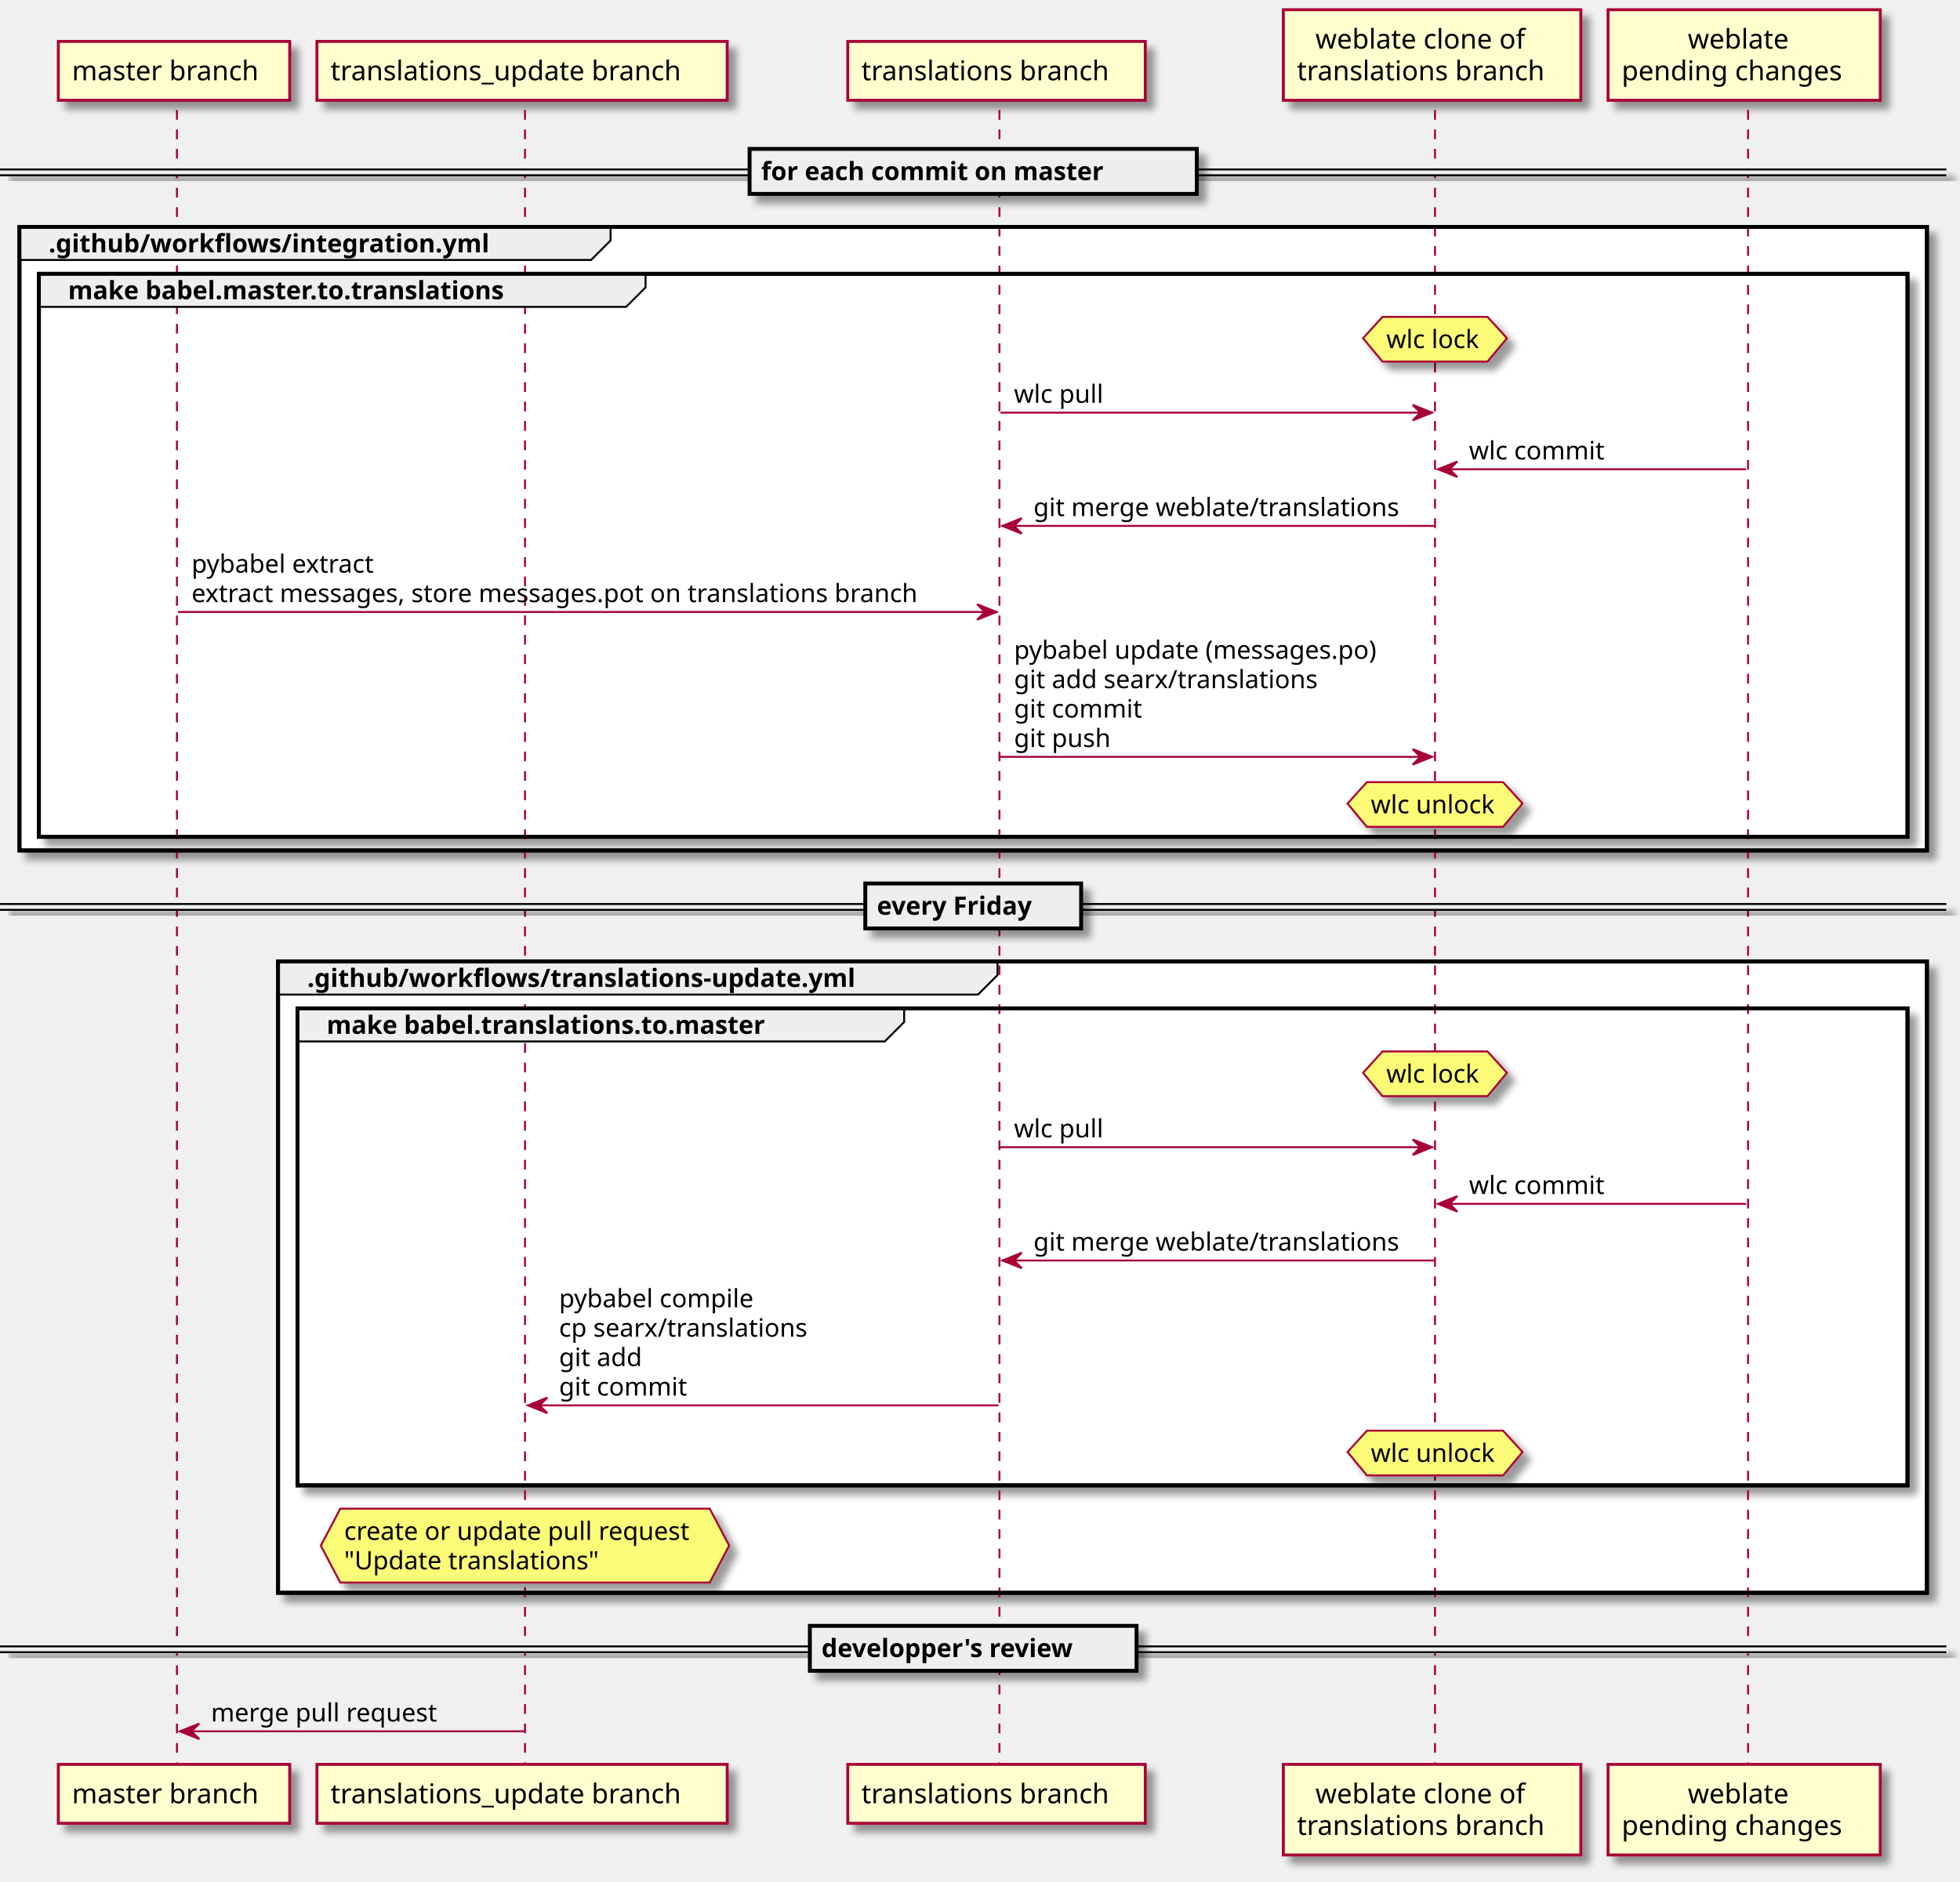
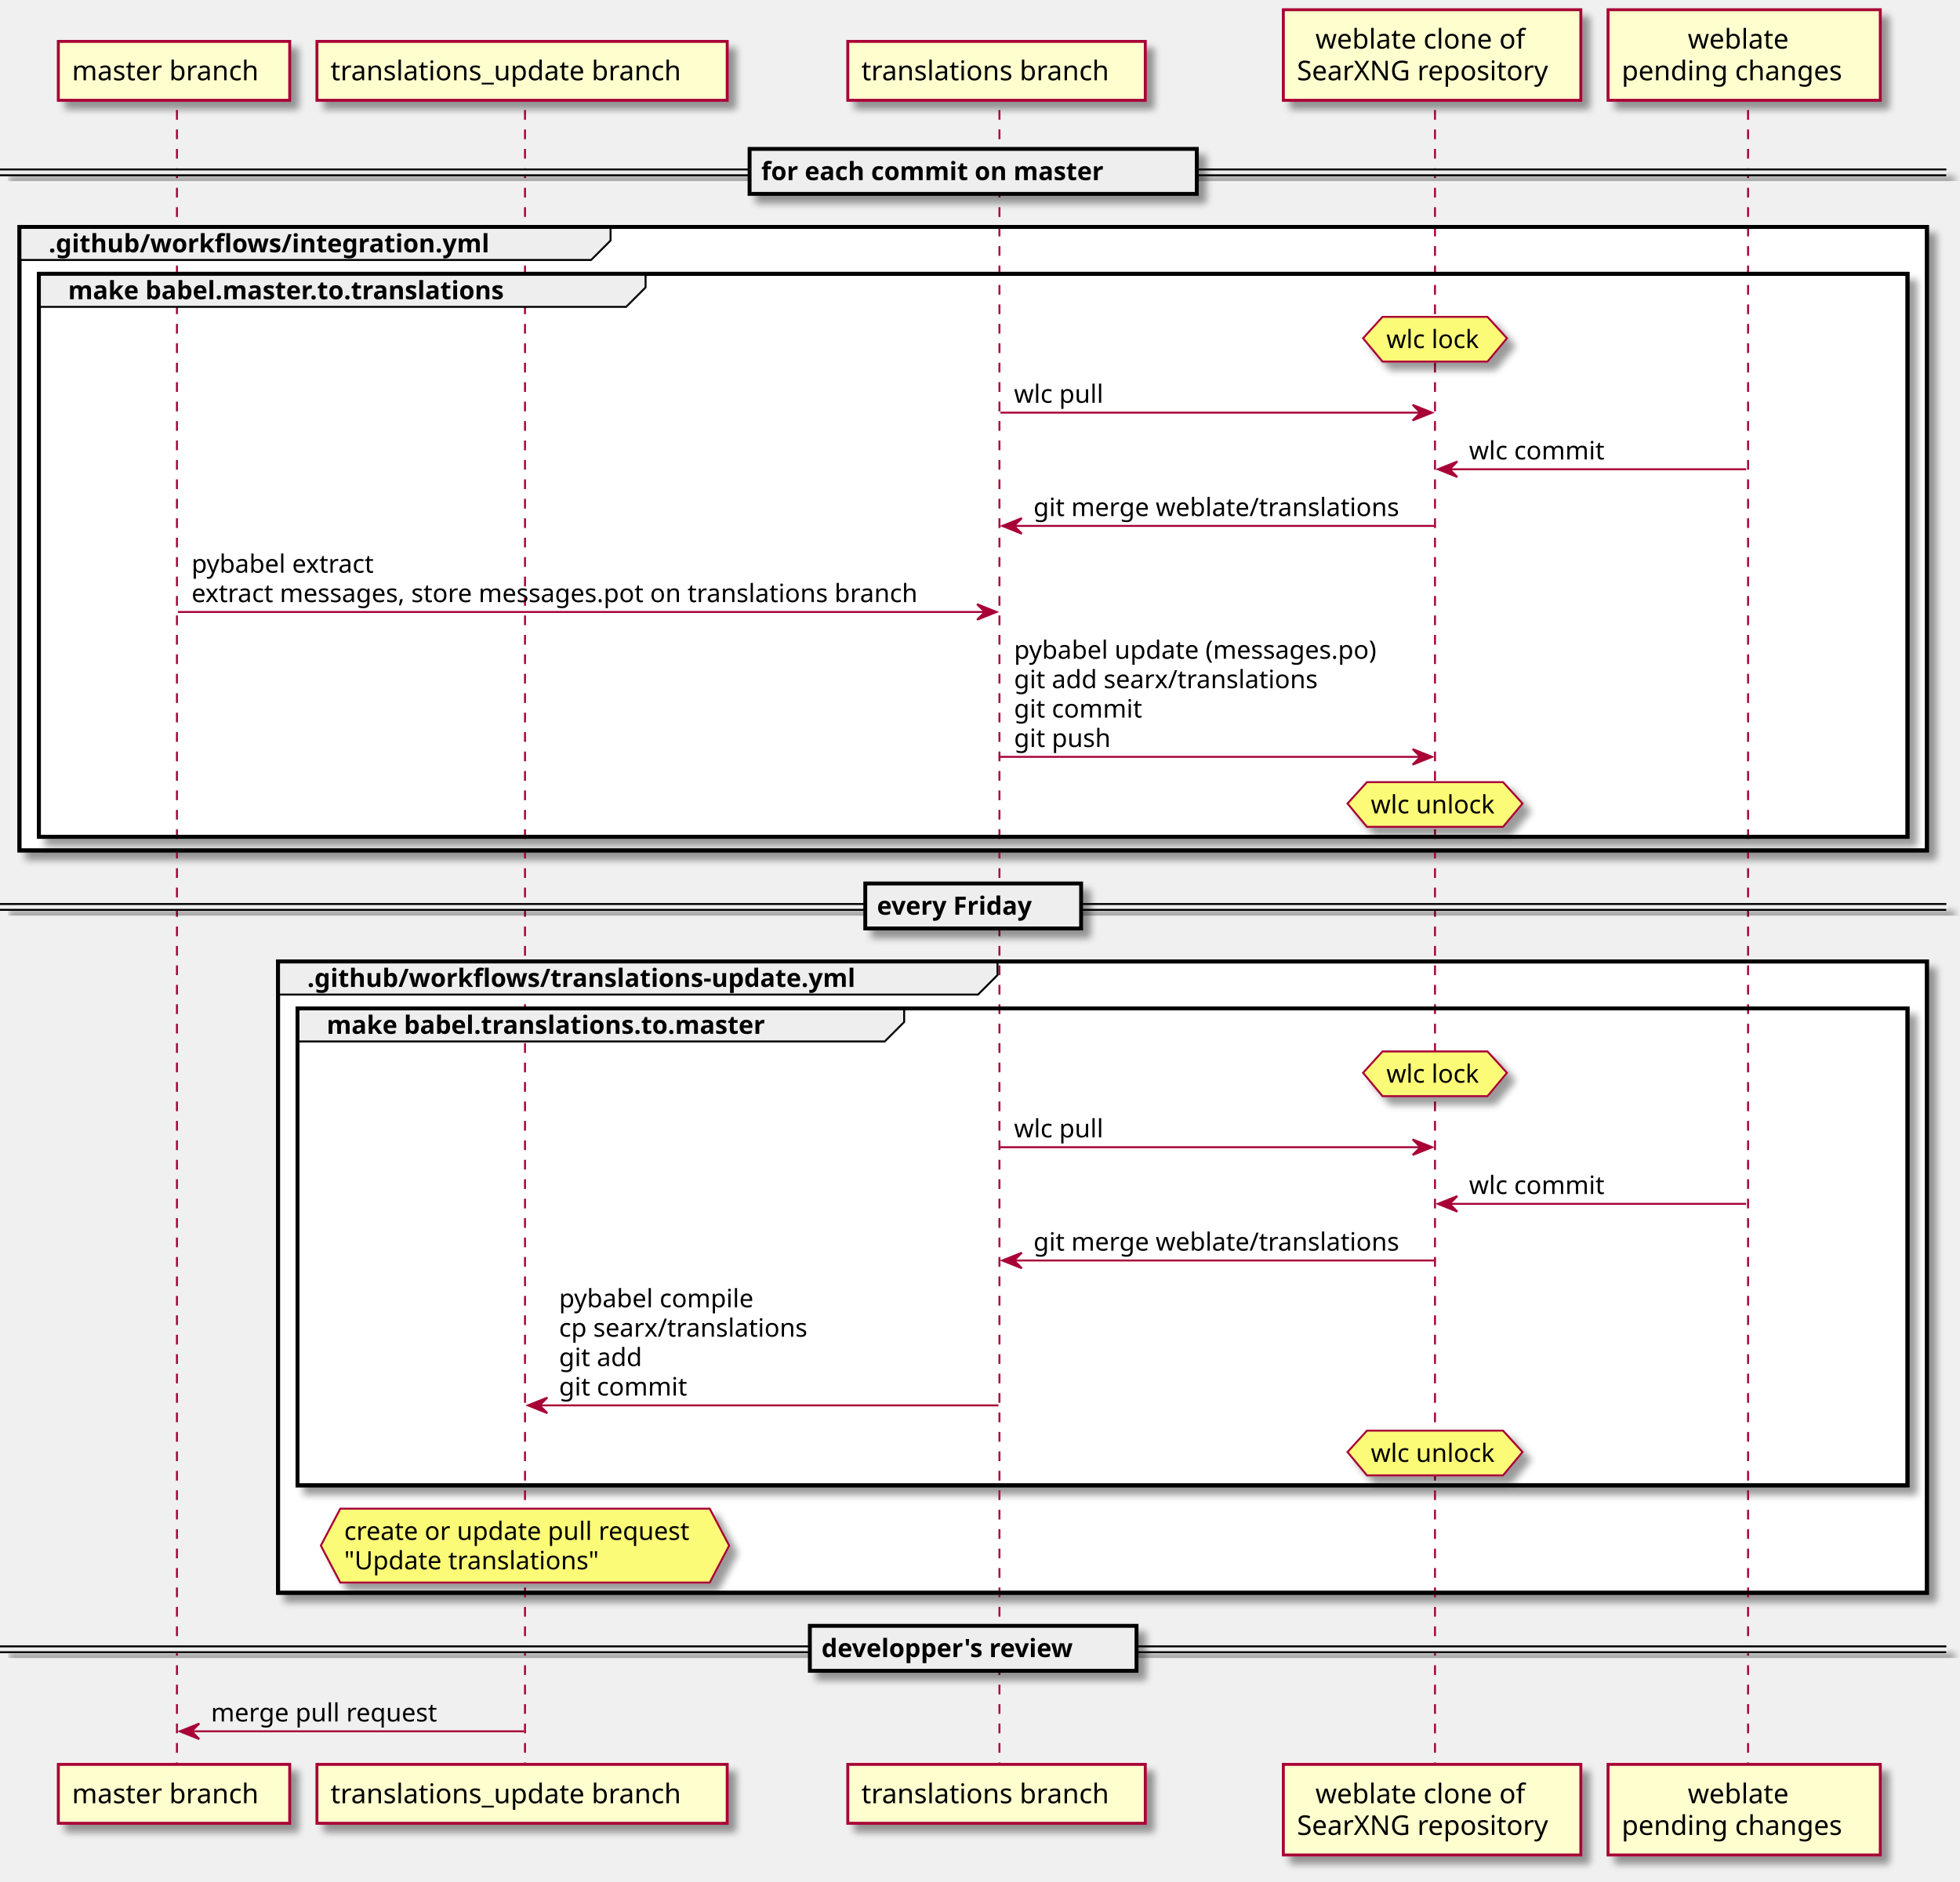
<svg xmlns="http://www.w3.org/2000/svg" contentScriptType="application/ecmascript" contentStyleType="text/css" height="968px" preserveAspectRatio="none" style="width:1008px;height:968px;background:#FFFFFF;" version="1.1" viewBox="0 0 1008 968" width="1008px" zoomAndPan="magnify">
  <defs>
    <filter height="300%" id="fwj4fqzvak25j" width="300%" x="-1" y="-1">
      <feGaussianBlur result="blurOut" stdDeviation="2.0" />
      <feColorMatrix in="blurOut" result="blurOut2" type="matrix" values="0 0 0 0 0 0 0 0 0 0 0 0 0 0 0 0 0 0 .4 0" />
      <feOffset dx="4.0" dy="4.0" in="blurOut2" result="blurOut3" />
      <feBlend in="SourceGraphic" in2="blurOut3" mode="normal" />
    </filter>
  </defs>
  <g>
    <rect fill="#FFFFFF" filter="url(#fwj4fqzvak25j)" height="320.727" style="stroke:#000000;stroke-width:2.0;" width="981" x="10" y="116.727" />
    <rect fill="#FFFFFF" filter="url(#fwj4fqzvak25j)" height="289.594" style="stroke:#000000;stroke-width:2.0;" width="961" x="20" y="140.859" />
    <rect fill="#FFFFFF" filter="url(#fwj4fqzvak25j)" height="324.727" style="stroke:#000000;stroke-width:2.0;" width="848" x="143" y="494.586" />
    <rect fill="#FFFFFF" filter="url(#fwj4fqzvak25j)" height="245.328" style="stroke:#000000;stroke-width:2.0;" width="828" x="153" y="518.719" />
    <line style="stroke:#A80036;stroke-width:1.0;stroke-dasharray:5.0,5.0;" x1="91" x2="91" y1="56.594" y2="908.578" />
    <line style="stroke:#A80036;stroke-width:1.0;stroke-dasharray:5.0,5.0;" x1="270" x2="270" y1="56.594" y2="908.578" />
    <line style="stroke:#A80036;stroke-width:1.0;stroke-dasharray:5.0,5.0;" x1="514" x2="514" y1="56.594" y2="908.578" />
    <line style="stroke:#A80036;stroke-width:1.0;stroke-dasharray:5.0,5.0;" x1="738" x2="738" y1="56.594" y2="908.578" />
    <line style="stroke:#A80036;stroke-width:1.0;stroke-dasharray:5.0,5.0;" x1="899" x2="899" y1="56.594" y2="908.578" />
    <rect fill="#FEFECE" filter="url(#fwj4fqzvak25j)" height="30.297" style="stroke:#A80036;stroke-width:1.5;" width="119" x="30" y="21.297" />
    <text fill="#000000" font-family="sans-serif" font-size="14" lengthAdjust="spacing" textLength="105" x="37" y="41.292">master branch</text>
    <rect fill="#FEFECE" filter="url(#fwj4fqzvak25j)" height="30.297" style="stroke:#A80036;stroke-width:1.5;" width="119" x="30" y="907.578" />
    <text fill="#000000" font-family="sans-serif" font-size="14" lengthAdjust="spacing" textLength="105" x="37" y="927.573">master branch</text>
    <rect fill="#FEFECE" filter="url(#fwj4fqzvak25j)" height="30.297" style="stroke:#A80036;stroke-width:1.5;" width="211" x="163" y="21.297" />
    <text fill="#000000" font-family="sans-serif" font-size="14" lengthAdjust="spacing" textLength="197" x="170" y="41.292">translations_update branch</text>
    <rect fill="#FEFECE" filter="url(#fwj4fqzvak25j)" height="30.297" style="stroke:#A80036;stroke-width:1.5;" width="211" x="163" y="907.578" />
    <text fill="#000000" font-family="sans-serif" font-size="14" lengthAdjust="spacing" textLength="197" x="170" y="927.573">translations_update branch</text>
    <rect fill="#FEFECE" filter="url(#fwj4fqzvak25j)" height="30.297" style="stroke:#A80036;stroke-width:1.5;" width="153" x="436" y="21.297" />
    <text fill="#000000" font-family="sans-serif" font-size="14" lengthAdjust="spacing" textLength="139" x="443" y="41.292">translations branch</text>
    <rect fill="#FEFECE" filter="url(#fwj4fqzvak25j)" height="30.297" style="stroke:#A80036;stroke-width:1.5;" width="153" x="436" y="907.578" />
    <text fill="#000000" font-family="sans-serif" font-size="14" lengthAdjust="spacing" textLength="139" x="443" y="927.573">translations branch</text>
    <rect fill="#FEFECE" filter="url(#fwj4fqzvak25j)" height="46.594" style="stroke:#A80036;stroke-width:1.5;" width="153" x="660" y="5" />
    <text fill="#000000" font-family="sans-serif" font-size="14" lengthAdjust="spacing" textLength="120" x="676.5" y="24.995">weblate clone of</text>
-     <text fill="#000000" font-family="sans-serif" font-size="14" lengthAdjust="spacing" textLength="139" x="667" y="41.292">translations branch</text>
+     <text fill="#000000" font-family="sans-serif" font-size="14" lengthAdjust="spacing" textLength="139" x="667" y="41.292">SearXNG repository</text>
    <rect fill="#FEFECE" filter="url(#fwj4fqzvak25j)" height="46.594" style="stroke:#A80036;stroke-width:1.5;" width="153" x="660" y="907.578" />
    <text fill="#000000" font-family="sans-serif" font-size="14" lengthAdjust="spacing" textLength="120" x="676.5" y="927.573">weblate clone of</text>
-     <text fill="#000000" font-family="sans-serif" font-size="14" lengthAdjust="spacing" textLength="139" x="667" y="943.87">translations branch</text>
+     <text fill="#000000" font-family="sans-serif" font-size="14" lengthAdjust="spacing" textLength="139" x="667" y="943.87">SearXNG repository</text>
    <rect fill="#FEFECE" filter="url(#fwj4fqzvak25j)" height="46.594" style="stroke:#A80036;stroke-width:1.5;" width="140" x="827" y="5" />
    <text fill="#000000" font-family="sans-serif" font-size="14" lengthAdjust="spacing" textLength="58" x="868" y="24.995">weblate</text>
    <text fill="#000000" font-family="sans-serif" font-size="14" lengthAdjust="spacing" textLength="122" x="834" y="41.292">pending changes</text>
    <rect fill="#FEFECE" filter="url(#fwj4fqzvak25j)" height="46.594" style="stroke:#A80036;stroke-width:1.5;" width="140" x="827" y="907.578" />
    <text fill="#000000" font-family="sans-serif" font-size="14" lengthAdjust="spacing" textLength="58" x="868" y="927.573">weblate</text>
    <text fill="#000000" font-family="sans-serif" font-size="14" lengthAdjust="spacing" textLength="122" x="834" y="943.87">pending changes</text>
    <rect fill="#EEEEEE" filter="url(#fwj4fqzvak25j)" height="3" style="stroke:#EEEEEE;stroke-width:1.0;" width="1001" x="0" y="87.16" />
    <line style="stroke:#000000;stroke-width:1.0;" x1="0" x2="1001" y1="87.16" y2="87.16" />
    <line style="stroke:#000000;stroke-width:1.0;" x1="0" x2="1001" y1="90.16" y2="90.16" />
    <rect fill="#EEEEEE" filter="url(#fwj4fqzvak25j)" height="23.133" style="stroke:#000000;stroke-width:2.0;" width="230" x="385.5" y="76.594" />
    <text fill="#000000" font-family="sans-serif" font-size="13" font-weight="bold" lengthAdjust="spacing" textLength="211" x="391.5" y="92.661">for each commit on master</text>
    <path d="M10,116.727 L314,116.727 L314,123.727 L304,133.727 L10,133.727 L10,116.727 " fill="#EEEEEE" style="stroke:#000000;stroke-width:1.0;" />
    <rect fill="none" height="320.727" style="stroke:#000000;stroke-width:2.0;" width="981" x="10" y="116.727" />
    <text fill="#000000" font-family="sans-serif" font-size="13" font-weight="bold" lengthAdjust="spacing" textLength="259" x="25" y="129.793">.github/workflows/integration.yml</text>
    <path d="M20,140.859 L332,140.859 L332,147.859 L322,157.859 L20,157.859 L20,140.859 " fill="#EEEEEE" style="stroke:#000000;stroke-width:1.0;" />
    <rect fill="none" height="289.594" style="stroke:#000000;stroke-width:2.0;" width="961" x="20" y="140.859" />
    <text fill="#000000" font-family="sans-serif" font-size="13" font-weight="bold" lengthAdjust="spacing" textLength="267" x="35" y="153.926">make babel.master.to.translations</text>
    <polygon fill="#FBFB77" filter="url(#fwj4fqzvak25j)" points="711,162.992,765,162.992,775,173.992,765,185.992,711,185.992,701,173.992,711,162.992" style="stroke:#A80036;stroke-width:1.0;" />
    <text fill="#000000" font-family="sans-serif" font-size="13" lengthAdjust="spacing" textLength="50" x="713" y="179.059">wlc lock</text>
    <polygon fill="#A80036" points="726.5,208.258,736.5,212.258,726.5,216.258,730.5,212.258" style="stroke:#A80036;stroke-width:1.0;" />
    <line style="stroke:#A80036;stroke-width:1.0;" x1="514.5" x2="732.5" y1="212.258" y2="212.258" />
    <text fill="#000000" font-family="sans-serif" font-size="13" lengthAdjust="spacing" textLength="47" x="521.5" y="207.192">wlc pull</text>
    <polygon fill="#A80036" points="749.5,237.391,739.5,241.391,749.5,245.391,745.5,241.391" style="stroke:#A80036;stroke-width:1.0;" />
    <line style="stroke:#A80036;stroke-width:1.0;" x1="743.5" x2="898" y1="241.391" y2="241.391" />
    <text fill="#000000" font-family="sans-serif" font-size="13" lengthAdjust="spacing" textLength="74" x="755.5" y="236.325">wlc commit</text>
    <polygon fill="#A80036" points="525.5,266.523,515.5,270.523,525.5,274.523,521.5,270.523" style="stroke:#A80036;stroke-width:1.0;" />
    <line style="stroke:#A80036;stroke-width:1.0;" x1="519.5" x2="737.5" y1="270.523" y2="270.523" />
    <text fill="#000000" font-family="sans-serif" font-size="13" lengthAdjust="spacing" textLength="196" x="531.5" y="265.457">git merge weblate/translations</text>
    <polygon fill="#A80036" points="502.5,310.789,512.5,314.789,502.5,318.789,506.5,314.789" style="stroke:#A80036;stroke-width:1.0;" />
    <line style="stroke:#A80036;stroke-width:1.0;" x1="91.5" x2="508.5" y1="314.789" y2="314.789" />
    <text fill="#000000" font-family="sans-serif" font-size="13" lengthAdjust="spacing" textLength="101" x="98.5" y="294.59">pybabel extract</text>
    <text fill="#000000" font-family="sans-serif" font-size="13" lengthAdjust="spacing" textLength="399" x="98.5" y="309.723">extract messages, store messages.pot on translations branch</text>
    <polygon fill="#A80036" points="726.5,385.32,736.5,389.32,726.5,393.32,730.5,389.32" style="stroke:#A80036;stroke-width:1.0;" />
    <line style="stroke:#A80036;stroke-width:1.0;" x1="514.5" x2="732.5" y1="389.32" y2="389.32" />
    <text fill="#000000" font-family="sans-serif" font-size="13" lengthAdjust="spacing" textLength="200" x="521.5" y="338.856">pybabel update (messages.po)</text>
    <text fill="#000000" font-family="sans-serif" font-size="13" lengthAdjust="spacing" textLength="163" x="521.5" y="353.989">git add searx/translations</text>
    <text fill="#000000" font-family="sans-serif" font-size="13" lengthAdjust="spacing" textLength="69" x="521.5" y="369.122">git commit</text>
    <text fill="#000000" font-family="sans-serif" font-size="13" lengthAdjust="spacing" textLength="51" x="521.5" y="384.254">git push</text>
    <polygon fill="#FBFB77" filter="url(#fwj4fqzvak25j)" points="703,402.32,773,402.32,783,413.32,773,425.32,703,425.32,693,413.32,703,402.32" style="stroke:#A80036;stroke-width:1.0;" />
    <text fill="#000000" font-family="sans-serif" font-size="13" lengthAdjust="spacing" textLength="66" x="705" y="418.387">wlc unlock</text>
    <rect fill="#EEEEEE" filter="url(#fwj4fqzvak25j)" height="3" style="stroke:#EEEEEE;stroke-width:1.0;" width="1001" x="0" y="465.019" />
    <line style="stroke:#000000;stroke-width:1.0;" x1="0" x2="1001" y1="465.019" y2="465.019" />
    <line style="stroke:#000000;stroke-width:1.0;" x1="0" x2="1001" y1="468.019" y2="468.019" />
    <rect fill="#EEEEEE" filter="url(#fwj4fqzvak25j)" height="23.133" style="stroke:#000000;stroke-width:2.0;" width="111" x="445" y="454.453" />
    <text fill="#000000" font-family="sans-serif" font-size="13" font-weight="bold" lengthAdjust="spacing" textLength="92" x="451" y="470.52">every Friday</text>
    <path d="M143,494.586 L513,494.586 L513,501.586 L503,511.586 L143,511.586 L143,494.586 " fill="#EEEEEE" style="stroke:#000000;stroke-width:1.0;" />
    <rect fill="none" height="324.727" style="stroke:#000000;stroke-width:2.0;" width="848" x="143" y="494.586" />
    <text fill="#000000" font-family="sans-serif" font-size="13" font-weight="bold" lengthAdjust="spacing" textLength="325" x="158" y="507.653">.github/workflows/translations-update.yml</text>
    <path d="M153,518.719 L465,518.719 L465,525.719 L455,535.719 L153,535.719 L153,518.719 " fill="#EEEEEE" style="stroke:#000000;stroke-width:1.0;" />
    <rect fill="none" height="245.328" style="stroke:#000000;stroke-width:2.0;" width="828" x="153" y="518.719" />
    <text fill="#000000" font-family="sans-serif" font-size="13" font-weight="bold" lengthAdjust="spacing" textLength="267" x="168" y="531.786">make babel.translations.to.master</text>
    <polygon fill="#FBFB77" filter="url(#fwj4fqzvak25j)" points="711,540.852,765,540.852,775,551.852,765,563.852,711,563.852,701,551.852,711,540.852" style="stroke:#A80036;stroke-width:1.0;" />
    <text fill="#000000" font-family="sans-serif" font-size="13" lengthAdjust="spacing" textLength="50" x="713" y="556.918">wlc lock</text>
    <polygon fill="#A80036" points="726.5,586.117,736.5,590.117,726.5,594.117,730.5,590.117" style="stroke:#A80036;stroke-width:1.0;" />
    <line style="stroke:#A80036;stroke-width:1.0;" x1="514.5" x2="732.5" y1="590.117" y2="590.117" />
    <text fill="#000000" font-family="sans-serif" font-size="13" lengthAdjust="spacing" textLength="47" x="521.5" y="585.051">wlc pull</text>
    <polygon fill="#A80036" points="749.5,615.25,739.5,619.25,749.5,623.25,745.5,619.25" style="stroke:#A80036;stroke-width:1.0;" />
    <line style="stroke:#A80036;stroke-width:1.0;" x1="743.5" x2="898" y1="619.25" y2="619.25" />
    <text fill="#000000" font-family="sans-serif" font-size="13" lengthAdjust="spacing" textLength="74" x="755.5" y="614.184">wlc commit</text>
    <polygon fill="#A80036" points="525.5,644.383,515.5,648.383,525.5,652.383,521.5,648.383" style="stroke:#A80036;stroke-width:1.0;" />
    <line style="stroke:#A80036;stroke-width:1.0;" x1="519.5" x2="737.5" y1="648.383" y2="648.383" />
    <text fill="#000000" font-family="sans-serif" font-size="13" lengthAdjust="spacing" textLength="196" x="531.5" y="643.317">git merge weblate/translations</text>
    <polygon fill="#A80036" points="281.5,718.914,271.5,722.914,281.5,726.914,277.5,722.914" style="stroke:#A80036;stroke-width:1.0;" />
    <line style="stroke:#A80036;stroke-width:1.0;" x1="275.5" x2="513.5" y1="722.914" y2="722.914" />
    <text fill="#000000" font-family="sans-serif" font-size="13" lengthAdjust="spacing" textLength="105" x="287.5" y="672.45">pybabel compile</text>
    <text fill="#000000" font-family="sans-serif" font-size="13" lengthAdjust="spacing" textLength="134" x="287.5" y="687.582">cp searx/translations</text>
    <text fill="#000000" font-family="sans-serif" font-size="13" lengthAdjust="spacing" textLength="44" x="287.5" y="702.715">git add</text>
    <text fill="#000000" font-family="sans-serif" font-size="13" lengthAdjust="spacing" textLength="69" x="287.5" y="717.848">git commit</text>
    <polygon fill="#FBFB77" filter="url(#fwj4fqzvak25j)" points="703,735.914,773,735.914,783,746.914,773,758.914,703,758.914,693,746.914,703,735.914" style="stroke:#A80036;stroke-width:1.0;" />
    <text fill="#000000" font-family="sans-serif" font-size="13" lengthAdjust="spacing" textLength="66" x="705" y="751.981">wlc unlock</text>
    <polygon fill="#FBFB77" filter="url(#fwj4fqzvak25j)" points="175,776.047,365,776.047,375,795.047,365,814.047,175,814.047,165,795.047,175,776.047" style="stroke:#A80036;stroke-width:1.0;" />
    <text fill="#000000" font-family="sans-serif" font-size="13" lengthAdjust="spacing" textLength="186" x="177" y="792.114">create or update pull request</text>
    <text fill="#000000" font-family="sans-serif" font-size="13" lengthAdjust="spacing" textLength="135" x="177" y="807.247">"Update translations"</text>
    <rect fill="#EEEEEE" filter="url(#fwj4fqzvak25j)" height="3" style="stroke:#EEEEEE;stroke-width:1.0;" width="1001" x="0" y="846.879" />
    <line style="stroke:#000000;stroke-width:1.0;" x1="0" x2="1001" y1="846.879" y2="846.879" />
    <line style="stroke:#000000;stroke-width:1.0;" x1="0" x2="1001" y1="849.879" y2="849.879" />
    <rect fill="#EEEEEE" filter="url(#fwj4fqzvak25j)" height="23.133" style="stroke:#000000;stroke-width:2.0;" width="168" x="416.5" y="836.312" />
    <text fill="#000000" font-family="sans-serif" font-size="13" font-weight="bold" lengthAdjust="spacing" textLength="149" x="422.5" y="852.379">developper's review</text>
    <polygon fill="#A80036" points="102.5,886.578,92.5,890.578,102.5,894.578,98.5,890.578" style="stroke:#A80036;stroke-width:1.0;" />
    <line style="stroke:#A80036;stroke-width:1.0;" x1="96.5" x2="269.5" y1="890.578" y2="890.578" />
    <text fill="#000000" font-family="sans-serif" font-size="13" lengthAdjust="spacing" textLength="121" x="108.5" y="885.512">merge pull request</text>
  </g>
</svg>
